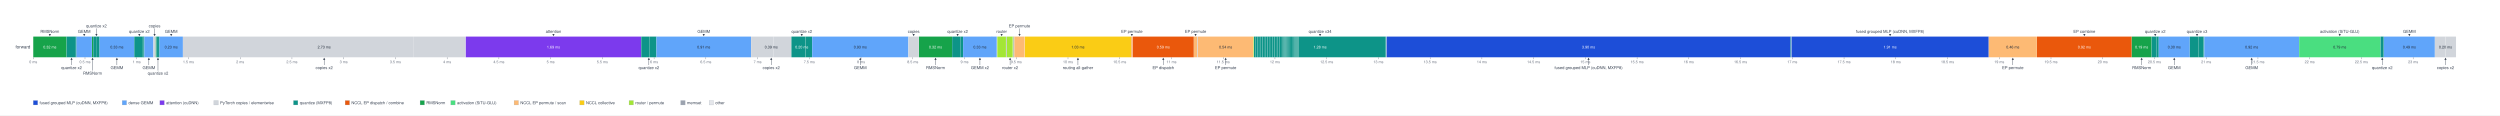
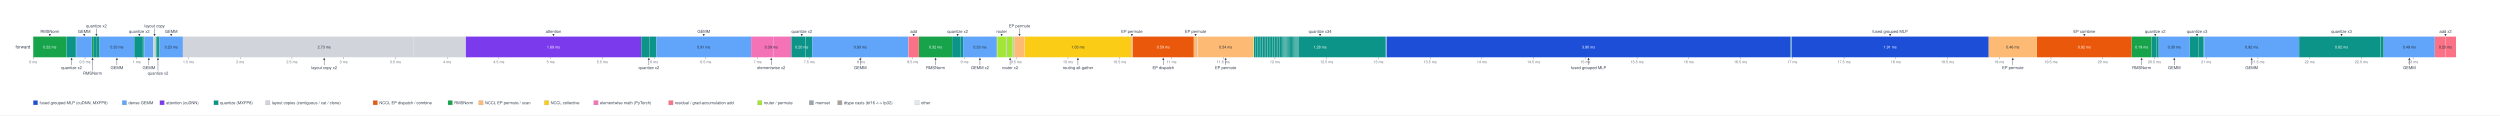
<svg xmlns="http://www.w3.org/2000/svg" width="6765" height="312" viewBox="0 0 6765 312">
  <defs>
    <marker id="arrow" markerWidth="6" markerHeight="6" refX="3" refY="3" orient="auto">
      <path d="M0,0 L6,3 L0,6 z" fill="#374151" />
    </marker>
  </defs>
  <rect width="6765" height="312" fill="white" />
  <line x1="134.9" y1="92" x2="134.9" y2="95" stroke="#374151" stroke-width="1" marker-end="url(#arrow)" />
  <text x="134.9" y="89.0" text-anchor="middle" font-family="Helvetica, Arial, sans-serif" font-size="11" font-weight="normal" fill="#374151">RMSNorm</text>
  <line x1="193.6" y1="176" x2="193.6" y2="159" stroke="#374151" stroke-width="1" marker-end="url(#arrow)" />
  <text x="193.6" y="187.0" text-anchor="middle" font-family="Helvetica, Arial, sans-serif" font-size="11" font-weight="normal" fill="#374151">quantize x2</text>
  <line x1="227.8" y1="92" x2="227.8" y2="95" stroke="#374151" stroke-width="1" marker-end="url(#arrow)" />
  <text x="227.8" y="89.0" text-anchor="middle" font-family="Helvetica, Arial, sans-serif" font-size="11" font-weight="normal" fill="#374151">GEMM</text>
  <line x1="250.4" y1="191" x2="250.4" y2="159" stroke="#374151" stroke-width="1" marker-end="url(#arrow)" />
  <text x="250.4" y="202.0" text-anchor="middle" font-family="Helvetica, Arial, sans-serif" font-size="11" font-weight="normal" fill="#374151">RMSNorm</text>
  <line x1="260.9" y1="77" x2="260.9" y2="95" stroke="#374151" stroke-width="1" marker-end="url(#arrow)" />
  <text x="260.9" y="74.0" text-anchor="middle" font-family="Helvetica, Arial, sans-serif" font-size="11" font-weight="normal" fill="#374151">quantize x2</text>
  <line x1="316.3" y1="176" x2="316.3" y2="159" stroke="#374151" stroke-width="1" marker-end="url(#arrow)" />
  <text x="316.3" y="187.0" text-anchor="middle" font-family="Helvetica, Arial, sans-serif" font-size="11" font-weight="normal" fill="#374151">GEMM</text>
  <line x1="377.0" y1="92" x2="377.0" y2="95" stroke="#374151" stroke-width="1" marker-end="url(#arrow)" />
  <text x="377.0" y="89.0" text-anchor="middle" font-family="Helvetica, Arial, sans-serif" font-size="11" font-weight="normal" fill="#374151">quantize x2</text>
  <line x1="402.8" y1="176" x2="402.8" y2="159" stroke="#374151" stroke-width="1" marker-end="url(#arrow)" />
  <text x="402.8" y="187.0" text-anchor="middle" font-family="Helvetica, Arial, sans-serif" font-size="11" font-weight="normal" fill="#374151">GEMM</text>
  <line x1="418.3" y1="77" x2="418.3" y2="95" stroke="#374151" stroke-width="1" marker-end="url(#arrow)" />
-   <text x="418.3" y="74.0" text-anchor="middle" font-family="Helvetica, Arial, sans-serif" font-size="11" font-weight="normal" fill="#374151">copies</text>
+   <text x="418.3" y="74.0" text-anchor="middle" font-family="Helvetica, Arial, sans-serif" font-size="11" font-weight="normal" fill="#374151">layout copy</text>
  <line x1="427.5" y1="191" x2="427.5" y2="159" stroke="#374151" stroke-width="1" marker-end="url(#arrow)" />
  <text x="427.5" y="202.0" text-anchor="middle" font-family="Helvetica, Arial, sans-serif" font-size="11" font-weight="normal" fill="#374151">quantize x2</text>
  <line x1="463.2" y1="92" x2="463.2" y2="95" stroke="#374151" stroke-width="1" marker-end="url(#arrow)" />
  <text x="463.2" y="89.0" text-anchor="middle" font-family="Helvetica, Arial, sans-serif" font-size="11" font-weight="normal" fill="#374151">GEMM</text>
  <line x1="877.2" y1="176" x2="877.2" y2="159" stroke="#374151" stroke-width="1" marker-end="url(#arrow)" />
-   <text x="877.2" y="187.0" text-anchor="middle" font-family="Helvetica, Arial, sans-serif" font-size="11" font-weight="normal" fill="#374151">copies x2</text>
+   <text x="877.2" y="187.0" text-anchor="middle" font-family="Helvetica, Arial, sans-serif" font-size="11" font-weight="normal" fill="#374151">layout copy x2</text>
  <line x1="1497.7" y1="92" x2="1497.7" y2="95" stroke="#374151" stroke-width="1" marker-end="url(#arrow)" />
  <text x="1497.7" y="89.0" text-anchor="middle" font-family="Helvetica, Arial, sans-serif" font-size="11" font-weight="normal" fill="#374151">attention</text>
  <line x1="1755.8" y1="176" x2="1755.8" y2="159" stroke="#374151" stroke-width="1" marker-end="url(#arrow)" />
  <text x="1755.8" y="187.0" text-anchor="middle" font-family="Helvetica, Arial, sans-serif" font-size="11" font-weight="normal" fill="#374151">quantize x2</text>
  <line x1="1904.3" y1="92" x2="1904.3" y2="95" stroke="#374151" stroke-width="1" marker-end="url(#arrow)" />
  <text x="1904.3" y="89.0" text-anchor="middle" font-family="Helvetica, Arial, sans-serif" font-size="11" font-weight="normal" fill="#374151">GEMM</text>
  <line x1="2086.9" y1="176" x2="2086.9" y2="159" stroke="#374151" stroke-width="1" marker-end="url(#arrow)" />
-   <text x="2086.9" y="187.0" text-anchor="middle" font-family="Helvetica, Arial, sans-serif" font-size="11" font-weight="normal" fill="#374151">copies x2</text>
+   <text x="2086.9" y="187.0" text-anchor="middle" font-family="Helvetica, Arial, sans-serif" font-size="11" font-weight="normal" fill="#374151">elementwise x2</text>
  <line x1="2169.6" y1="92" x2="2169.6" y2="95" stroke="#374151" stroke-width="1" marker-end="url(#arrow)" />
  <text x="2169.6" y="89.0" text-anchor="middle" font-family="Helvetica, Arial, sans-serif" font-size="11" font-weight="normal" fill="#374151">quantize x2</text>
  <line x1="2327.9" y1="176" x2="2327.9" y2="159" stroke="#374151" stroke-width="1" marker-end="url(#arrow)" />
  <text x="2327.9" y="187.0" text-anchor="middle" font-family="Helvetica, Arial, sans-serif" font-size="11" font-weight="normal" fill="#374151">GEMM</text>
  <line x1="2472.4" y1="92" x2="2472.4" y2="95" stroke="#374151" stroke-width="1" marker-end="url(#arrow)" />
-   <text x="2472.4" y="89.0" text-anchor="middle" font-family="Helvetica, Arial, sans-serif" font-size="11" font-weight="normal" fill="#374151">copies</text>
+   <text x="2472.4" y="89.0" text-anchor="middle" font-family="Helvetica, Arial, sans-serif" font-size="11" font-weight="normal" fill="#374151">add</text>
  <line x1="2531.5" y1="176" x2="2531.5" y2="159" stroke="#374151" stroke-width="1" marker-end="url(#arrow)" />
  <text x="2531.5" y="187.0" text-anchor="middle" font-family="Helvetica, Arial, sans-serif" font-size="11" font-weight="normal" fill="#374151">RMSNorm</text>
  <line x1="2591.3" y1="92" x2="2591.3" y2="95" stroke="#374151" stroke-width="1" marker-end="url(#arrow)" />
  <text x="2591.3" y="89.0" text-anchor="middle" font-family="Helvetica, Arial, sans-serif" font-size="11" font-weight="normal" fill="#374151">quantize x2</text>
  <line x1="2651.7" y1="176" x2="2651.7" y2="159" stroke="#374151" stroke-width="1" marker-end="url(#arrow)" />
  <text x="2651.7" y="187.0" text-anchor="middle" font-family="Helvetica, Arial, sans-serif" font-size="11" font-weight="normal" fill="#374151">GEMM x2</text>
  <line x1="2710.4" y1="92" x2="2710.4" y2="95" stroke="#374151" stroke-width="1" marker-end="url(#arrow)" />
  <text x="2710.4" y="89.0" text-anchor="middle" font-family="Helvetica, Arial, sans-serif" font-size="11" font-weight="normal" fill="#374151">router</text>
  <line x1="2733.3" y1="176" x2="2733.3" y2="159" stroke="#374151" stroke-width="1" marker-end="url(#arrow)" />
  <text x="2733.3" y="187.0" text-anchor="middle" font-family="Helvetica, Arial, sans-serif" font-size="11" font-weight="normal" fill="#374151">router x2</text>
  <line x1="2758.8" y1="77" x2="2758.8" y2="95" stroke="#374151" stroke-width="1" marker-end="url(#arrow)" />
  <text x="2758.8" y="74.0" text-anchor="middle" font-family="Helvetica, Arial, sans-serif" font-size="11" font-weight="normal" fill="#374151">EP permute</text>
  <line x1="2916.9" y1="176" x2="2916.9" y2="159" stroke="#374151" stroke-width="1" marker-end="url(#arrow)" />
  <text x="2916.9" y="187.0" text-anchor="middle" font-family="Helvetica, Arial, sans-serif" font-size="11" font-weight="normal" fill="#374151">routing all-gather</text>
  <line x1="3062.8" y1="92" x2="3062.8" y2="95" stroke="#374151" stroke-width="1" marker-end="url(#arrow)" />
  <text x="3062.8" y="89.0" text-anchor="middle" font-family="Helvetica, Arial, sans-serif" font-size="11" font-weight="normal" fill="#374151">EP permute</text>
  <line x1="3147.8" y1="176" x2="3147.8" y2="159" stroke="#374151" stroke-width="1" marker-end="url(#arrow)" />
  <text x="3147.8" y="187.0" text-anchor="middle" font-family="Helvetica, Arial, sans-serif" font-size="11" font-weight="normal" fill="#374151">EP dispatch</text>
  <line x1="3235.2" y1="92" x2="3235.2" y2="95" stroke="#374151" stroke-width="1" marker-end="url(#arrow)" />
  <text x="3235.2" y="89.0" text-anchor="middle" font-family="Helvetica, Arial, sans-serif" font-size="11" font-weight="normal" fill="#374151">EP permute</text>
  <line x1="3316.6" y1="176" x2="3316.6" y2="159" stroke="#374151" stroke-width="1" marker-end="url(#arrow)" />
  <text x="3316.6" y="187.0" text-anchor="middle" font-family="Helvetica, Arial, sans-serif" font-size="11" font-weight="normal" fill="#374151">EP permute</text>
  <line x1="3572.1" y1="92" x2="3572.1" y2="95" stroke="#374151" stroke-width="1" marker-end="url(#arrow)" />
  <text x="3572.1" y="89.0" text-anchor="middle" font-family="Helvetica, Arial, sans-serif" font-size="11" font-weight="normal" fill="#374151">quantize x34</text>
  <line x1="4298.6" y1="176" x2="4298.6" y2="159" stroke="#374151" stroke-width="1" marker-end="url(#arrow)" />
-   <text x="4298.6" y="187.0" text-anchor="middle" font-family="Helvetica, Arial, sans-serif" font-size="11" font-weight="normal" fill="#374151">fused grouped MLP (cuDNN, MXFP8)</text>
+   <text x="4298.6" y="187.0" text-anchor="middle" font-family="Helvetica, Arial, sans-serif" font-size="11" font-weight="normal" fill="#374151">fused grouped MLP</text>
  <line x1="5114.6" y1="92" x2="5114.6" y2="95" stroke="#374151" stroke-width="1" marker-end="url(#arrow)" />
-   <text x="5114.6" y="89.0" text-anchor="middle" font-family="Helvetica, Arial, sans-serif" font-size="11" font-weight="normal" fill="#374151">fused grouped MLP (cuDNN, MXFP8)</text>
+   <text x="5114.6" y="89.0" text-anchor="middle" font-family="Helvetica, Arial, sans-serif" font-size="11" font-weight="normal" fill="#374151">fused grouped MLP</text>
  <line x1="5446.7" y1="176" x2="5446.7" y2="159" stroke="#374151" stroke-width="1" marker-end="url(#arrow)" />
  <text x="5446.7" y="187.0" text-anchor="middle" font-family="Helvetica, Arial, sans-serif" font-size="11" font-weight="normal" fill="#374151">EP permute</text>
  <line x1="5640.2" y1="92" x2="5640.2" y2="95" stroke="#374151" stroke-width="1" marker-end="url(#arrow)" />
  <text x="5640.2" y="89.0" text-anchor="middle" font-family="Helvetica, Arial, sans-serif" font-size="11" font-weight="normal" fill="#374151">EP combine</text>
  <line x1="5795.3" y1="176" x2="5795.3" y2="159" stroke="#374151" stroke-width="1" marker-end="url(#arrow)" />
  <text x="5795.3" y="187.0" text-anchor="middle" font-family="Helvetica, Arial, sans-serif" font-size="11" font-weight="normal" fill="#374151">RMSNorm</text>
  <line x1="5832.0" y1="92" x2="5832.0" y2="95" stroke="#374151" stroke-width="1" marker-end="url(#arrow)" />
  <text x="5832.0" y="89.0" text-anchor="middle" font-family="Helvetica, Arial, sans-serif" font-size="11" font-weight="normal" fill="#374151">quantize x2</text>
  <line x1="5883.5" y1="176" x2="5883.5" y2="159" stroke="#374151" stroke-width="1" marker-end="url(#arrow)" />
  <text x="5883.5" y="187.0" text-anchor="middle" font-family="Helvetica, Arial, sans-serif" font-size="11" font-weight="normal" fill="#374151">GEMM</text>
  <line x1="5945.2" y1="92" x2="5945.2" y2="95" stroke="#374151" stroke-width="1" marker-end="url(#arrow)" />
  <text x="5945.2" y="89.0" text-anchor="middle" font-family="Helvetica, Arial, sans-serif" font-size="11" font-weight="normal" fill="#374151">quantize x3</text>
  <line x1="6093.0" y1="176" x2="6093.0" y2="159" stroke="#374151" stroke-width="1" marker-end="url(#arrow)" />
  <text x="6093.0" y="187.0" text-anchor="middle" font-family="Helvetica, Arial, sans-serif" font-size="11" font-weight="normal" fill="#374151">GEMM</text>
-   <line x1="6331.4" y1="92" x2="6331.4" y2="95" stroke="#374151" stroke-width="1" marker-end="url(#arrow)" />
-   <text x="6331.4" y="89.0" text-anchor="middle" font-family="Helvetica, Arial, sans-serif" font-size="11" font-weight="normal" fill="#374151">activation (SiTU-GLU)</text>
-   <line x1="6446.3" y1="176" x2="6446.3" y2="159" stroke="#374151" stroke-width="1" marker-end="url(#arrow)" />
-   <text x="6446.3" y="187.0" text-anchor="middle" font-family="Helvetica, Arial, sans-serif" font-size="11" font-weight="normal" fill="#374151">quantize x2</text>
-   <line x1="6519.7" y1="92" x2="6519.7" y2="95" stroke="#374151" stroke-width="1" marker-end="url(#arrow)" />
-   <text x="6519.7" y="89.0" text-anchor="middle" font-family="Helvetica, Arial, sans-serif" font-size="11" font-weight="normal" fill="#374151">GEMM</text>
-   <line x1="6617.5" y1="176" x2="6617.5" y2="159" stroke="#374151" stroke-width="1" marker-end="url(#arrow)" />
-   <text x="6617.5" y="187.0" text-anchor="middle" font-family="Helvetica, Arial, sans-serif" font-size="11" font-weight="normal" fill="#374151">copies x2</text>
+   <line x1="6336.2" y1="92" x2="6336.2" y2="95" stroke="#374151" stroke-width="1" marker-end="url(#arrow)" />
+   <text x="6336.2" y="89.0" text-anchor="middle" font-family="Helvetica, Arial, sans-serif" font-size="11" font-weight="normal" fill="#374151">quantize x3</text>
+   <line x1="6519.7" y1="176" x2="6519.7" y2="159" stroke="#374151" stroke-width="1" marker-end="url(#arrow)" />
+   <text x="6519.7" y="187.0" text-anchor="middle" font-family="Helvetica, Arial, sans-serif" font-size="11" font-weight="normal" fill="#374151">GEMM</text>
+   <line x1="6617.5" y1="92" x2="6617.5" y2="95" stroke="#374151" stroke-width="1" marker-end="url(#arrow)" />
+   <text x="6617.5" y="89.0" text-anchor="middle" font-family="Helvetica, Arial, sans-serif" font-size="11" font-weight="normal" fill="#374151">add x2</text>
  <text x="82.0" y="131.0" text-anchor="end" font-family="Helvetica, Arial, sans-serif" font-size="12" font-weight="normal" fill="#374151">forward</text>
  <rect x="90.00" y="99" width="89.88" height="56" fill="#16a34a" />
  <rect x="180.14" y="99" width="23.05" height="56" fill="#0d9488" />
  <rect x="203.44" y="99" width="3.58" height="56" fill="#0d9488" />
  <rect x="207.06" y="99" width="41.54" height="56" fill="#60a5fa" />
  <rect x="248.91" y="99" width="2.97" height="56" fill="#16a34a" />
  <rect x="252.33" y="99" width="9.64" height="56" fill="#0d9488" />
  <rect x="262.39" y="99" width="7.02" height="56" fill="#0d9488" />
  <rect x="269.52" y="99" width="93.49" height="56" fill="#60a5fa" />
  <rect x="363.38" y="99" width="23.13" height="56" fill="#0d9488" />
  <rect x="386.76" y="99" width="0.80" height="56" fill="#0d9488" />
  <rect x="387.54" y="99" width="0.80" height="56" fill="#0d9488" />
  <rect x="388.23" y="99" width="2.30" height="56" fill="#0d9488" />
  <rect x="390.62" y="99" width="24.44" height="56" fill="#60a5fa" />
  <rect x="415.47" y="99" width="5.65" height="56" fill="#d1d5db" />
  <rect x="421.48" y="99" width="1.62" height="56" fill="#16a34a" />
  <rect x="423.45" y="99" width="3.95" height="56" fill="#0d9488" />
  <rect x="427.70" y="99" width="3.87" height="56" fill="#0d9488" />
  <rect x="431.59" y="99" width="63.26" height="56" fill="#60a5fa" />
  <rect x="495.12" y="99" width="622.70" height="56" fill="#d1d5db" />
  <rect x="1118.12" y="99" width="141.26" height="56" fill="#d1d5db" />
  <rect x="1259.68" y="99" width="0.80" height="56" fill="#e5e7eb" />
  <rect x="1260.36" y="99" width="474.58" height="56" fill="#7c3aed" />
  <rect x="1735.29" y="99" width="22.84" height="56" fill="#0d9488" />
  <rect x="1758.49" y="99" width="17.79" height="56" fill="#0d9488" />
  <rect x="1776.36" y="99" width="255.85" height="56" fill="#60a5fa" />
-   <rect x="2032.48" y="99" width="59.83" height="56" fill="#d1d5db" />
-   <rect x="2092.55" y="99" width="48.80" height="56" fill="#d1d5db" />
+   <rect x="2032.48" y="99" width="59.83" height="56" fill="#f472b6" />
+   <rect x="2092.55" y="99" width="48.80" height="56" fill="#f472b6" />
  <rect x="2141.60" y="99" width="38.02" height="56" fill="#0d9488" />
  <rect x="2179.93" y="99" width="17.77" height="56" fill="#0d9488" />
  <rect x="2197.83" y="99" width="260.15" height="56" fill="#60a5fa" />
-   <rect x="2458.38" y="99" width="28.13" height="56" fill="#d1d5db" />
+   <rect x="2458.38" y="99" width="28.13" height="56" fill="#fb7185" />
  <rect x="2486.84" y="99" width="89.29" height="56" fill="#16a34a" />
  <rect x="2576.50" y="99" width="23.09" height="56" fill="#0d9488" />
  <rect x="2599.84" y="99" width="6.34" height="56" fill="#0d9488" />
  <rect x="2606.22" y="99" width="78.54" height="56" fill="#60a5fa" />
  <rect x="2683.69" y="99" width="13.57" height="56" fill="#60a5fa" />
-   <rect x="2697.56" y="99" width="0.82" height="56" fill="#d1d5db" />
+   <rect x="2697.56" y="99" width="0.82" height="56" fill="#a8a29e" />
  <rect x="2698.73" y="99" width="23.33" height="56" fill="#a3e635" />
  <rect x="2722.55" y="99" width="0.80" height="56" fill="#9ca3af" />
  <rect x="2723.81" y="99" width="0.80" height="56" fill="#9ca3af" />
  <rect x="2724.62" y="99" width="14.87" height="56" fill="#a3e635" />
  <rect x="2739.75" y="99" width="2.25" height="56" fill="#a3e635" />
  <rect x="2742.20" y="99" width="0.80" height="56" fill="#9ca3af" />
  <rect x="2742.85" y="99" width="0.80" height="56" fill="#9ca3af" />
  <rect x="2744.04" y="99" width="0.80" height="56" fill="#9ca3af" />
  <rect x="2745.00" y="99" width="27.61" height="56" fill="#fdba74" />
  <rect x="2773.42" y="99" width="287.03" height="56" fill="#facc15" />
  <rect x="3060.71" y="99" width="2.54" height="56" fill="#fdba74" />
  <rect x="3063.62" y="99" width="1.32" height="56" fill="#fdba74" />
  <rect x="3065.18" y="99" width="165.20" height="56" fill="#ea580c" />
  <rect x="3230.68" y="99" width="8.96" height="56" fill="#fdba74" />
  <rect x="3240.07" y="99" width="0.80" height="56" fill="#9ca3af" />
  <rect x="3241.62" y="99" width="149.93" height="56" fill="#fdba74" />
  <rect x="3391.81" y="99" width="1.25" height="56" fill="#a3e635" />
  <rect x="3393.32" y="99" width="4.40" height="56" fill="#0d9488" />
  <rect x="3398.01" y="99" width="4.14" height="56" fill="#0d9488" />
  <rect x="3402.49" y="99" width="4.21" height="56" fill="#0d9488" />
  <rect x="3407.13" y="99" width="4.39" height="56" fill="#0d9488" />
  <rect x="3411.86" y="99" width="4.18" height="56" fill="#0d9488" />
  <rect x="3416.32" y="99" width="4.18" height="56" fill="#0d9488" />
  <rect x="3420.74" y="99" width="4.30" height="56" fill="#0d9488" />
  <rect x="3425.30" y="99" width="4.36" height="56" fill="#0d9488" />
  <rect x="3429.96" y="99" width="4.23" height="56" fill="#0d9488" />
  <rect x="3434.49" y="99" width="4.51" height="56" fill="#0d9488" />
  <rect x="3439.35" y="99" width="4.35" height="56" fill="#0d9488" />
  <rect x="3444.03" y="99" width="4.18" height="56" fill="#0d9488" />
  <rect x="3448.55" y="99" width="4.26" height="56" fill="#0d9488" />
  <rect x="3453.13" y="99" width="4.28" height="56" fill="#0d9488" />
  <rect x="3457.66" y="99" width="4.19" height="56" fill="#0d9488" />
  <rect x="3462.10" y="99" width="4.30" height="56" fill="#0d9488" />
  <rect x="3466.66" y="99" width="2.84" height="56" fill="#0d9488" />
  <rect x="3469.79" y="99" width="2.65" height="56" fill="#0d9488" />
  <rect x="3472.78" y="99" width="2.64" height="56" fill="#0d9488" />
  <rect x="3475.77" y="99" width="2.76" height="56" fill="#0d9488" />
  <rect x="3478.87" y="99" width="2.69" height="56" fill="#0d9488" />
  <rect x="3481.84" y="99" width="2.70" height="56" fill="#0d9488" />
  <rect x="3484.78" y="99" width="2.65" height="56" fill="#0d9488" />
  <rect x="3487.69" y="99" width="2.63" height="56" fill="#0d9488" />
  <rect x="3490.57" y="99" width="2.67" height="56" fill="#0d9488" />
  <rect x="3493.55" y="99" width="2.65" height="56" fill="#0d9488" />
  <rect x="3496.54" y="99" width="2.59" height="56" fill="#0d9488" />
  <rect x="3499.46" y="99" width="2.72" height="56" fill="#0d9488" />
  <rect x="3502.51" y="99" width="2.60" height="56" fill="#0d9488" />
  <rect x="3505.40" y="99" width="2.66" height="56" fill="#0d9488" />
  <rect x="3508.31" y="99" width="2.54" height="56" fill="#0d9488" />
  <rect x="3511.12" y="99" width="2.57" height="56" fill="#0d9488" />
  <rect x="3513.94" y="99" width="234.39" height="56" fill="#0d9488" />
  <rect x="3748.70" y="99" width="2.24" height="56" fill="#0d9488" />
  <rect x="3751.28" y="99" width="0.80" height="56" fill="#d1d5db" />
  <rect x="3752.04" y="99" width="0.80" height="56" fill="#1d4ed8" />
  <rect x="3752.99" y="99" width="1092.08" height="56" fill="#1d4ed8" />
  <rect x="4845.37" y="99" width="1.64" height="56" fill="#0d9488" />
  <rect x="4847.25" y="99" width="0.80" height="56" fill="#d1d5db" />
  <rect x="4847.91" y="99" width="0.80" height="56" fill="#1d4ed8" />
  <rect x="4848.74" y="99" width="532.64" height="56" fill="#1d4ed8" />
  <rect x="5381.70" y="99" width="130.02" height="56" fill="#fdba74" />
  <rect x="5512.06" y="99" width="256.26" height="56" fill="#ea580c" />
  <rect x="5768.67" y="99" width="53.36" height="56" fill="#16a34a" />
  <rect x="5822.40" y="99" width="12.44" height="56" fill="#0d9488" />
  <rect x="5835.13" y="99" width="6.42" height="56" fill="#0d9488" />
  <rect x="5841.59" y="99" width="83.84" height="56" fill="#60a5fa" />
  <rect x="5925.70" y="99" width="22.76" height="56" fill="#0d9488" />
  <rect x="5948.71" y="99" width="13.91" height="56" fill="#0d9488" />
  <rect x="5963.00" y="99" width="1.68" height="56" fill="#0d9488" />
  <rect x="5964.86" y="99" width="256.26" height="56" fill="#60a5fa" />
-   <rect x="6221.48" y="99" width="219.94" height="56" fill="#4ade80" />
+   <rect x="6221.48" y="99" width="219.94" height="56" fill="#0d9488" />
  <rect x="6441.77" y="99" width="7.20" height="56" fill="#0d9488" />
  <rect x="6449.26" y="99" width="1.58" height="56" fill="#0d9488" />
  <rect x="6450.91" y="99" width="137.68" height="56" fill="#60a5fa" />
-   <rect x="6588.92" y="99" width="28.35" height="56" fill="#d1d5db" />
-   <rect x="6617.52" y="99" width="28.48" height="56" fill="#d1d5db" />
+   <rect x="6588.92" y="99" width="28.35" height="56" fill="#fb7185" />
+   <rect x="6617.52" y="99" width="28.48" height="56" fill="#fb7185" />
  <text x="134.9" y="131.0" text-anchor="middle" font-family="Helvetica, Arial, sans-serif" font-size="10" font-weight="normal" fill="#ffffff">0.32 ms</text>
  <text x="316.3" y="131.0" text-anchor="middle" font-family="Helvetica, Arial, sans-serif" font-size="10" font-weight="normal" fill="#1f2937">0.33 ms</text>
  <text x="463.2" y="131.0" text-anchor="middle" font-family="Helvetica, Arial, sans-serif" font-size="10" font-weight="normal" fill="#1f2937">0.23 ms</text>
  <text x="877.2" y="131.0" text-anchor="middle" font-family="Helvetica, Arial, sans-serif" font-size="10" font-weight="normal" fill="#1f2937">2.73 ms</text>
  <text x="1497.7" y="131.0" text-anchor="middle" font-family="Helvetica, Arial, sans-serif" font-size="10" font-weight="normal" fill="#ffffff">1.69 ms</text>
  <text x="1904.3" y="131.0" text-anchor="middle" font-family="Helvetica, Arial, sans-serif" font-size="10" font-weight="normal" fill="#1f2937">0.91 ms</text>
  <text x="2086.9" y="131.0" text-anchor="middle" font-family="Helvetica, Arial, sans-serif" font-size="10" font-weight="normal" fill="#1f2937">0.39 ms</text>
  <text x="2169.6" y="131.0" text-anchor="middle" font-family="Helvetica, Arial, sans-serif" font-size="10" font-weight="normal" fill="#ffffff">0.20 ms</text>
  <text x="2327.9" y="131.0" text-anchor="middle" font-family="Helvetica, Arial, sans-serif" font-size="10" font-weight="normal" fill="#1f2937">0.93 ms</text>
  <text x="2531.5" y="131.0" text-anchor="middle" font-family="Helvetica, Arial, sans-serif" font-size="10" font-weight="normal" fill="#ffffff">0.32 ms</text>
  <text x="2651.7" y="131.0" text-anchor="middle" font-family="Helvetica, Arial, sans-serif" font-size="10" font-weight="normal" fill="#1f2937">0.33 ms</text>
  <text x="2916.9" y="131.0" text-anchor="middle" font-family="Helvetica, Arial, sans-serif" font-size="10" font-weight="normal" fill="#1f2937">1.03 ms</text>
  <text x="3147.8" y="131.0" text-anchor="middle" font-family="Helvetica, Arial, sans-serif" font-size="10" font-weight="normal" fill="#ffffff">0.59 ms</text>
  <text x="3316.6" y="131.0" text-anchor="middle" font-family="Helvetica, Arial, sans-serif" font-size="10" font-weight="normal" fill="#1f2937">0.54 ms</text>
  <text x="3572.1" y="131.0" text-anchor="middle" font-family="Helvetica, Arial, sans-serif" font-size="10" font-weight="normal" fill="#ffffff">1.28 ms</text>
  <text x="4298.6" y="131.0" text-anchor="middle" font-family="Helvetica, Arial, sans-serif" font-size="10" font-weight="normal" fill="#ffffff">3.90 ms</text>
  <text x="5114.6" y="131.0" text-anchor="middle" font-family="Helvetica, Arial, sans-serif" font-size="10" font-weight="normal" fill="#ffffff">1.91 ms</text>
  <text x="5446.7" y="131.0" text-anchor="middle" font-family="Helvetica, Arial, sans-serif" font-size="10" font-weight="normal" fill="#1f2937">0.46 ms</text>
  <text x="5640.2" y="131.0" text-anchor="middle" font-family="Helvetica, Arial, sans-serif" font-size="10" font-weight="normal" fill="#ffffff">0.92 ms</text>
  <text x="5795.3" y="131.0" text-anchor="middle" font-family="Helvetica, Arial, sans-serif" font-size="10" font-weight="normal" fill="#ffffff">0.19 ms</text>
  <text x="5883.5" y="131.0" text-anchor="middle" font-family="Helvetica, Arial, sans-serif" font-size="10" font-weight="normal" fill="#1f2937">0.30 ms</text>
  <text x="6093.0" y="131.0" text-anchor="middle" font-family="Helvetica, Arial, sans-serif" font-size="10" font-weight="normal" fill="#1f2937">0.92 ms</text>
-   <text x="6331.4" y="131.0" text-anchor="middle" font-family="Helvetica, Arial, sans-serif" font-size="10" font-weight="normal" fill="#1f2937">0.79 ms</text>
+   <text x="6336.2" y="131.0" text-anchor="middle" font-family="Helvetica, Arial, sans-serif" font-size="10" font-weight="normal" fill="#ffffff">0.82 ms</text>
  <text x="6519.7" y="131.0" text-anchor="middle" font-family="Helvetica, Arial, sans-serif" font-size="10" font-weight="normal" fill="#1f2937">0.49 ms</text>
  <text x="6617.5" y="131.0" text-anchor="middle" font-family="Helvetica, Arial, sans-serif" font-size="10" font-weight="normal" fill="#1f2937">0.20 ms</text>
  <line x1="90.0" y1="155" x2="90.0" y2="160" stroke="#6b7280" />
  <text x="90.0" y="171.0" text-anchor="middle" font-family="Helvetica, Arial, sans-serif" font-size="10" font-weight="normal" fill="#6b7280">0 ms</text>
  <line x1="230.0" y1="155" x2="230.0" y2="160" stroke="#6b7280" />
  <text x="230.0" y="171.0" text-anchor="middle" font-family="Helvetica, Arial, sans-serif" font-size="10" font-weight="normal" fill="#6b7280">0.5 ms</text>
  <line x1="370.0" y1="155" x2="370.0" y2="160" stroke="#6b7280" />
  <text x="370.0" y="171.0" text-anchor="middle" font-family="Helvetica, Arial, sans-serif" font-size="10" font-weight="normal" fill="#6b7280">1 ms</text>
  <line x1="510.0" y1="155" x2="510.0" y2="160" stroke="#6b7280" />
  <text x="510.0" y="171.0" text-anchor="middle" font-family="Helvetica, Arial, sans-serif" font-size="10" font-weight="normal" fill="#6b7280">1.5 ms</text>
  <line x1="650.0" y1="155" x2="650.0" y2="160" stroke="#6b7280" />
  <text x="650.0" y="171.0" text-anchor="middle" font-family="Helvetica, Arial, sans-serif" font-size="10" font-weight="normal" fill="#6b7280">2 ms</text>
  <line x1="790.0" y1="155" x2="790.0" y2="160" stroke="#6b7280" />
  <text x="790.0" y="171.0" text-anchor="middle" font-family="Helvetica, Arial, sans-serif" font-size="10" font-weight="normal" fill="#6b7280">2.5 ms</text>
  <line x1="930.0" y1="155" x2="930.0" y2="160" stroke="#6b7280" />
  <text x="930.0" y="171.0" text-anchor="middle" font-family="Helvetica, Arial, sans-serif" font-size="10" font-weight="normal" fill="#6b7280">3 ms</text>
  <line x1="1070.0" y1="155" x2="1070.0" y2="160" stroke="#6b7280" />
  <text x="1070.0" y="171.0" text-anchor="middle" font-family="Helvetica, Arial, sans-serif" font-size="10" font-weight="normal" fill="#6b7280">3.5 ms</text>
  <line x1="1210.0" y1="155" x2="1210.0" y2="160" stroke="#6b7280" />
  <text x="1210.0" y="171.0" text-anchor="middle" font-family="Helvetica, Arial, sans-serif" font-size="10" font-weight="normal" fill="#6b7280">4 ms</text>
  <line x1="1350.0" y1="155" x2="1350.0" y2="160" stroke="#6b7280" />
  <text x="1350.0" y="171.0" text-anchor="middle" font-family="Helvetica, Arial, sans-serif" font-size="10" font-weight="normal" fill="#6b7280">4.5 ms</text>
  <line x1="1490.0" y1="155" x2="1490.0" y2="160" stroke="#6b7280" />
  <text x="1490.0" y="171.0" text-anchor="middle" font-family="Helvetica, Arial, sans-serif" font-size="10" font-weight="normal" fill="#6b7280">5 ms</text>
  <line x1="1630.0" y1="155" x2="1630.0" y2="160" stroke="#6b7280" />
  <text x="1630.0" y="171.0" text-anchor="middle" font-family="Helvetica, Arial, sans-serif" font-size="10" font-weight="normal" fill="#6b7280">5.5 ms</text>
  <line x1="1770.0" y1="155" x2="1770.0" y2="160" stroke="#6b7280" />
  <text x="1770.0" y="171.0" text-anchor="middle" font-family="Helvetica, Arial, sans-serif" font-size="10" font-weight="normal" fill="#6b7280">6 ms</text>
  <line x1="1910.0" y1="155" x2="1910.0" y2="160" stroke="#6b7280" />
  <text x="1910.0" y="171.0" text-anchor="middle" font-family="Helvetica, Arial, sans-serif" font-size="10" font-weight="normal" fill="#6b7280">6.5 ms</text>
  <line x1="2050.0" y1="155" x2="2050.0" y2="160" stroke="#6b7280" />
  <text x="2050.0" y="171.0" text-anchor="middle" font-family="Helvetica, Arial, sans-serif" font-size="10" font-weight="normal" fill="#6b7280">7 ms</text>
  <line x1="2190.0" y1="155" x2="2190.0" y2="160" stroke="#6b7280" />
  <text x="2190.0" y="171.0" text-anchor="middle" font-family="Helvetica, Arial, sans-serif" font-size="10" font-weight="normal" fill="#6b7280">7.5 ms</text>
  <line x1="2330.0" y1="155" x2="2330.0" y2="160" stroke="#6b7280" />
  <text x="2330.0" y="171.0" text-anchor="middle" font-family="Helvetica, Arial, sans-serif" font-size="10" font-weight="normal" fill="#6b7280">8 ms</text>
  <line x1="2470.0" y1="155" x2="2470.0" y2="160" stroke="#6b7280" />
  <text x="2470.0" y="171.0" text-anchor="middle" font-family="Helvetica, Arial, sans-serif" font-size="10" font-weight="normal" fill="#6b7280">8.5 ms</text>
  <line x1="2610.0" y1="155" x2="2610.0" y2="160" stroke="#6b7280" />
  <text x="2610.0" y="171.0" text-anchor="middle" font-family="Helvetica, Arial, sans-serif" font-size="10" font-weight="normal" fill="#6b7280">9 ms</text>
  <line x1="2750.0" y1="155" x2="2750.0" y2="160" stroke="#6b7280" />
  <text x="2750.0" y="171.0" text-anchor="middle" font-family="Helvetica, Arial, sans-serif" font-size="10" font-weight="normal" fill="#6b7280">9.5 ms</text>
  <line x1="2890.0" y1="155" x2="2890.0" y2="160" stroke="#6b7280" />
  <text x="2890.0" y="171.0" text-anchor="middle" font-family="Helvetica, Arial, sans-serif" font-size="10" font-weight="normal" fill="#6b7280">10 ms</text>
  <line x1="3030.0" y1="155" x2="3030.0" y2="160" stroke="#6b7280" />
  <text x="3030.0" y="171.0" text-anchor="middle" font-family="Helvetica, Arial, sans-serif" font-size="10" font-weight="normal" fill="#6b7280">10.5 ms</text>
  <line x1="3170.0" y1="155" x2="3170.0" y2="160" stroke="#6b7280" />
  <text x="3170.0" y="171.0" text-anchor="middle" font-family="Helvetica, Arial, sans-serif" font-size="10" font-weight="normal" fill="#6b7280">11 ms</text>
  <line x1="3310.0" y1="155" x2="3310.0" y2="160" stroke="#6b7280" />
  <text x="3310.0" y="171.0" text-anchor="middle" font-family="Helvetica, Arial, sans-serif" font-size="10" font-weight="normal" fill="#6b7280">11.5 ms</text>
  <line x1="3450.0" y1="155" x2="3450.0" y2="160" stroke="#6b7280" />
  <text x="3450.0" y="171.0" text-anchor="middle" font-family="Helvetica, Arial, sans-serif" font-size="10" font-weight="normal" fill="#6b7280">12 ms</text>
  <line x1="3590.0" y1="155" x2="3590.0" y2="160" stroke="#6b7280" />
  <text x="3590.0" y="171.0" text-anchor="middle" font-family="Helvetica, Arial, sans-serif" font-size="10" font-weight="normal" fill="#6b7280">12.5 ms</text>
  <line x1="3730.0" y1="155" x2="3730.0" y2="160" stroke="#6b7280" />
  <text x="3730.0" y="171.0" text-anchor="middle" font-family="Helvetica, Arial, sans-serif" font-size="10" font-weight="normal" fill="#6b7280">13 ms</text>
  <line x1="3870.0" y1="155" x2="3870.0" y2="160" stroke="#6b7280" />
  <text x="3870.0" y="171.0" text-anchor="middle" font-family="Helvetica, Arial, sans-serif" font-size="10" font-weight="normal" fill="#6b7280">13.5 ms</text>
  <line x1="4010.0" y1="155" x2="4010.0" y2="160" stroke="#6b7280" />
  <text x="4010.0" y="171.0" text-anchor="middle" font-family="Helvetica, Arial, sans-serif" font-size="10" font-weight="normal" fill="#6b7280">14 ms</text>
  <line x1="4150.0" y1="155" x2="4150.0" y2="160" stroke="#6b7280" />
  <text x="4150.0" y="171.0" text-anchor="middle" font-family="Helvetica, Arial, sans-serif" font-size="10" font-weight="normal" fill="#6b7280">14.5 ms</text>
  <line x1="4290.0" y1="155" x2="4290.0" y2="160" stroke="#6b7280" />
  <text x="4290.0" y="171.0" text-anchor="middle" font-family="Helvetica, Arial, sans-serif" font-size="10" font-weight="normal" fill="#6b7280">15 ms</text>
  <line x1="4430.0" y1="155" x2="4430.0" y2="160" stroke="#6b7280" />
  <text x="4430.0" y="171.0" text-anchor="middle" font-family="Helvetica, Arial, sans-serif" font-size="10" font-weight="normal" fill="#6b7280">15.5 ms</text>
  <line x1="4570.0" y1="155" x2="4570.0" y2="160" stroke="#6b7280" />
  <text x="4570.0" y="171.0" text-anchor="middle" font-family="Helvetica, Arial, sans-serif" font-size="10" font-weight="normal" fill="#6b7280">16 ms</text>
  <line x1="4710.0" y1="155" x2="4710.0" y2="160" stroke="#6b7280" />
  <text x="4710.0" y="171.0" text-anchor="middle" font-family="Helvetica, Arial, sans-serif" font-size="10" font-weight="normal" fill="#6b7280">16.5 ms</text>
  <line x1="4850.0" y1="155" x2="4850.0" y2="160" stroke="#6b7280" />
  <text x="4850.0" y="171.0" text-anchor="middle" font-family="Helvetica, Arial, sans-serif" font-size="10" font-weight="normal" fill="#6b7280">17 ms</text>
  <line x1="4990.0" y1="155" x2="4990.0" y2="160" stroke="#6b7280" />
  <text x="4990.0" y="171.0" text-anchor="middle" font-family="Helvetica, Arial, sans-serif" font-size="10" font-weight="normal" fill="#6b7280">17.5 ms</text>
  <line x1="5130.0" y1="155" x2="5130.0" y2="160" stroke="#6b7280" />
  <text x="5130.0" y="171.0" text-anchor="middle" font-family="Helvetica, Arial, sans-serif" font-size="10" font-weight="normal" fill="#6b7280">18 ms</text>
  <line x1="5270.0" y1="155" x2="5270.0" y2="160" stroke="#6b7280" />
  <text x="5270.0" y="171.0" text-anchor="middle" font-family="Helvetica, Arial, sans-serif" font-size="10" font-weight="normal" fill="#6b7280">18.5 ms</text>
  <line x1="5410.0" y1="155" x2="5410.0" y2="160" stroke="#6b7280" />
  <text x="5410.0" y="171.0" text-anchor="middle" font-family="Helvetica, Arial, sans-serif" font-size="10" font-weight="normal" fill="#6b7280">19 ms</text>
  <line x1="5550.0" y1="155" x2="5550.0" y2="160" stroke="#6b7280" />
  <text x="5550.0" y="171.0" text-anchor="middle" font-family="Helvetica, Arial, sans-serif" font-size="10" font-weight="normal" fill="#6b7280">19.5 ms</text>
  <line x1="5690.0" y1="155" x2="5690.0" y2="160" stroke="#6b7280" />
  <text x="5690.0" y="171.0" text-anchor="middle" font-family="Helvetica, Arial, sans-serif" font-size="10" font-weight="normal" fill="#6b7280">20 ms</text>
  <line x1="5830.0" y1="155" x2="5830.0" y2="160" stroke="#6b7280" />
  <text x="5830.0" y="171.0" text-anchor="middle" font-family="Helvetica, Arial, sans-serif" font-size="10" font-weight="normal" fill="#6b7280">20.5 ms</text>
  <line x1="5970.0" y1="155" x2="5970.0" y2="160" stroke="#6b7280" />
  <text x="5970.0" y="171.0" text-anchor="middle" font-family="Helvetica, Arial, sans-serif" font-size="10" font-weight="normal" fill="#6b7280">21 ms</text>
  <line x1="6110.0" y1="155" x2="6110.0" y2="160" stroke="#6b7280" />
  <text x="6110.0" y="171.0" text-anchor="middle" font-family="Helvetica, Arial, sans-serif" font-size="10" font-weight="normal" fill="#6b7280">21.5 ms</text>
  <line x1="6250.0" y1="155" x2="6250.0" y2="160" stroke="#6b7280" />
  <text x="6250.0" y="171.0" text-anchor="middle" font-family="Helvetica, Arial, sans-serif" font-size="10" font-weight="normal" fill="#6b7280">22 ms</text>
  <line x1="6390.0" y1="155" x2="6390.0" y2="160" stroke="#6b7280" />
  <text x="6390.0" y="171.0" text-anchor="middle" font-family="Helvetica, Arial, sans-serif" font-size="10" font-weight="normal" fill="#6b7280">22.5 ms</text>
  <line x1="6530.0" y1="155" x2="6530.0" y2="160" stroke="#6b7280" />
  <text x="6530.0" y="171.0" text-anchor="middle" font-family="Helvetica, Arial, sans-serif" font-size="10" font-weight="normal" fill="#6b7280">23 ms</text>
  <rect x="90" y="272" width="12" height="12" fill="#1d4ed8" stroke="#9ca3af" stroke-width="0.5" />
  <text x="107.0" y="282.0" text-anchor="start" font-family="Helvetica, Arial, sans-serif" font-size="11" font-weight="normal" fill="#374151">fused grouped MLP (cuDNN, MXFP8)</text>
  <rect x="330.6" y="272" width="12" height="12" fill="#60a5fa" stroke="#9ca3af" stroke-width="0.5" />
  <text x="347.6" y="282.0" text-anchor="start" font-family="Helvetica, Arial, sans-serif" font-size="11" font-weight="normal" fill="#374151">dense GEMM</text>
  <rect x="432.6" y="272" width="12" height="12" fill="#7c3aed" stroke="#9ca3af" stroke-width="0.5" />
  <text x="449.6" y="282.0" text-anchor="start" font-family="Helvetica, Arial, sans-serif" font-size="11" font-weight="normal" fill="#374151">attention (cuDNN)</text>
-   <rect x="578.7" y="272" width="12" height="12" fill="#d1d5db" stroke="#9ca3af" stroke-width="0.5" />
-   <text x="595.7" y="282.0" text-anchor="start" font-family="Helvetica, Arial, sans-serif" font-size="11" font-weight="normal" fill="#374151">PyTorch copies / elementwise</text>
-   <rect x="794.1" y="272" width="12" height="12" fill="#0d9488" stroke="#9ca3af" stroke-width="0.5" />
-   <text x="811.1" y="282.0" text-anchor="start" font-family="Helvetica, Arial, sans-serif" font-size="11" font-weight="normal" fill="#374151">quantize (MXFP8)</text>
-   <rect x="933.9" y="272" width="12" height="12" fill="#ea580c" stroke="#9ca3af" stroke-width="0.5" />
-   <text x="950.9" y="282.0" text-anchor="start" font-family="Helvetica, Arial, sans-serif" font-size="11" font-weight="normal" fill="#374151">NCCL EP dispatch / combine</text>
-   <rect x="1136.7" y="272" width="12" height="12" fill="#16a34a" stroke="#9ca3af" stroke-width="0.5" />
-   <text x="1153.7" y="282.0" text-anchor="start" font-family="Helvetica, Arial, sans-serif" font-size="11" font-weight="normal" fill="#374151">RMSNorm</text>
-   <rect x="1219.8" y="272" width="12" height="12" fill="#4ade80" stroke="#9ca3af" stroke-width="0.5" />
-   <text x="1236.8" y="282.0" text-anchor="start" font-family="Helvetica, Arial, sans-serif" font-size="11" font-weight="normal" fill="#374151">activation (SiTU-GLU)</text>
-   <rect x="1391.1" y="272" width="12" height="12" fill="#fdba74" stroke="#9ca3af" stroke-width="0.5" />
-   <text x="1408.1" y="282.0" text-anchor="start" font-family="Helvetica, Arial, sans-serif" font-size="11" font-weight="normal" fill="#374151">NCCL EP permute / scan</text>
-   <rect x="1568.7" y="272" width="12" height="12" fill="#facc15" stroke="#9ca3af" stroke-width="0.5" />
-   <text x="1585.7" y="282.0" text-anchor="start" font-family="Helvetica, Arial, sans-serif" font-size="11" font-weight="normal" fill="#374151">NCCL collective</text>
-   <rect x="1702.2" y="272" width="12" height="12" fill="#a3e635" stroke="#9ca3af" stroke-width="0.5" />
-   <text x="1719.2" y="282.0" text-anchor="start" font-family="Helvetica, Arial, sans-serif" font-size="11" font-weight="normal" fill="#374151">router / permute</text>
-   <rect x="1842" y="272" width="12" height="12" fill="#9ca3af" stroke="#9ca3af" stroke-width="0.5" />
-   <text x="1859.0" y="282.0" text-anchor="start" font-family="Helvetica, Arial, sans-serif" font-size="11" font-weight="normal" fill="#374151">memset</text>
-   <rect x="1918.8" y="272" width="12" height="12" fill="#e5e7eb" stroke="#9ca3af" stroke-width="0.5" />
-   <text x="1935.8" y="282.0" text-anchor="start" font-family="Helvetica, Arial, sans-serif" font-size="11" font-weight="normal" fill="#374151">other</text>
+   <rect x="578.7" y="272" width="12" height="12" fill="#0d9488" stroke="#9ca3af" stroke-width="0.5" />
+   <text x="595.7" y="282.0" text-anchor="start" font-family="Helvetica, Arial, sans-serif" font-size="11" font-weight="normal" fill="#374151">quantize (MXFP8)</text>
+   <rect x="718.5" y="272" width="12" height="12" fill="#d1d5db" stroke="#9ca3af" stroke-width="0.5" />
+   <text x="735.5" y="282.0" text-anchor="start" font-family="Helvetica, Arial, sans-serif" font-size="11" font-weight="normal" fill="#374151">layout copies (contiguous / cat / clone)</text>
+   <rect x="1009.5" y="272" width="12" height="12" fill="#ea580c" stroke="#9ca3af" stroke-width="0.5" />
+   <text x="1026.5" y="282.0" text-anchor="start" font-family="Helvetica, Arial, sans-serif" font-size="11" font-weight="normal" fill="#374151">NCCL EP dispatch / combine</text>
+   <rect x="1212.3" y="272" width="12" height="12" fill="#16a34a" stroke="#9ca3af" stroke-width="0.5" />
+   <text x="1229.3" y="282.0" text-anchor="start" font-family="Helvetica, Arial, sans-serif" font-size="11" font-weight="normal" fill="#374151">RMSNorm</text>
+   <rect x="1295.4" y="272" width="12" height="12" fill="#fdba74" stroke="#9ca3af" stroke-width="0.5" />
+   <text x="1312.4" y="282.0" text-anchor="start" font-family="Helvetica, Arial, sans-serif" font-size="11" font-weight="normal" fill="#374151">NCCL EP permute / scan</text>
+   <rect x="1473" y="272" width="12" height="12" fill="#facc15" stroke="#9ca3af" stroke-width="0.5" />
+   <text x="1490.0" y="282.0" text-anchor="start" font-family="Helvetica, Arial, sans-serif" font-size="11" font-weight="normal" fill="#374151">NCCL collective</text>
+   <rect x="1606.5" y="272" width="12" height="12" fill="#f472b6" stroke="#9ca3af" stroke-width="0.5" />
+   <text x="1623.5" y="282.0" text-anchor="start" font-family="Helvetica, Arial, sans-serif" font-size="11" font-weight="normal" fill="#374151">elementwise math (PyTorch)</text>
+   <rect x="1809.3" y="272" width="12" height="12" fill="#fb7185" stroke="#9ca3af" stroke-width="0.5" />
+   <text x="1826.3" y="282.0" text-anchor="start" font-family="Helvetica, Arial, sans-serif" font-size="11" font-weight="normal" fill="#374151">residual / grad-accumulation add</text>
+   <rect x="2049.9" y="272" width="12" height="12" fill="#a3e635" stroke="#9ca3af" stroke-width="0.5" />
+   <text x="2066.9" y="282.0" text-anchor="start" font-family="Helvetica, Arial, sans-serif" font-size="11" font-weight="normal" fill="#374151">router / permute</text>
+   <rect x="2189.7" y="272" width="12" height="12" fill="#9ca3af" stroke="#9ca3af" stroke-width="0.5" />
+   <text x="2206.7" y="282.0" text-anchor="start" font-family="Helvetica, Arial, sans-serif" font-size="11" font-weight="normal" fill="#374151">memset</text>
+   <rect x="2266.5" y="272" width="12" height="12" fill="#a8a29e" stroke="#9ca3af" stroke-width="0.5" />
+   <text x="2283.5" y="282.0" text-anchor="start" font-family="Helvetica, Arial, sans-serif" font-size="11" font-weight="normal" fill="#374151">dtype casts (bf16 &lt;-&gt; fp32)</text>
+   <rect x="2475.6" y="272" width="12" height="12" fill="#e5e7eb" stroke="#9ca3af" stroke-width="0.5" />
+   <text x="2492.6" y="282.0" text-anchor="start" font-family="Helvetica, Arial, sans-serif" font-size="11" font-weight="normal" fill="#374151">other</text>
</svg>
